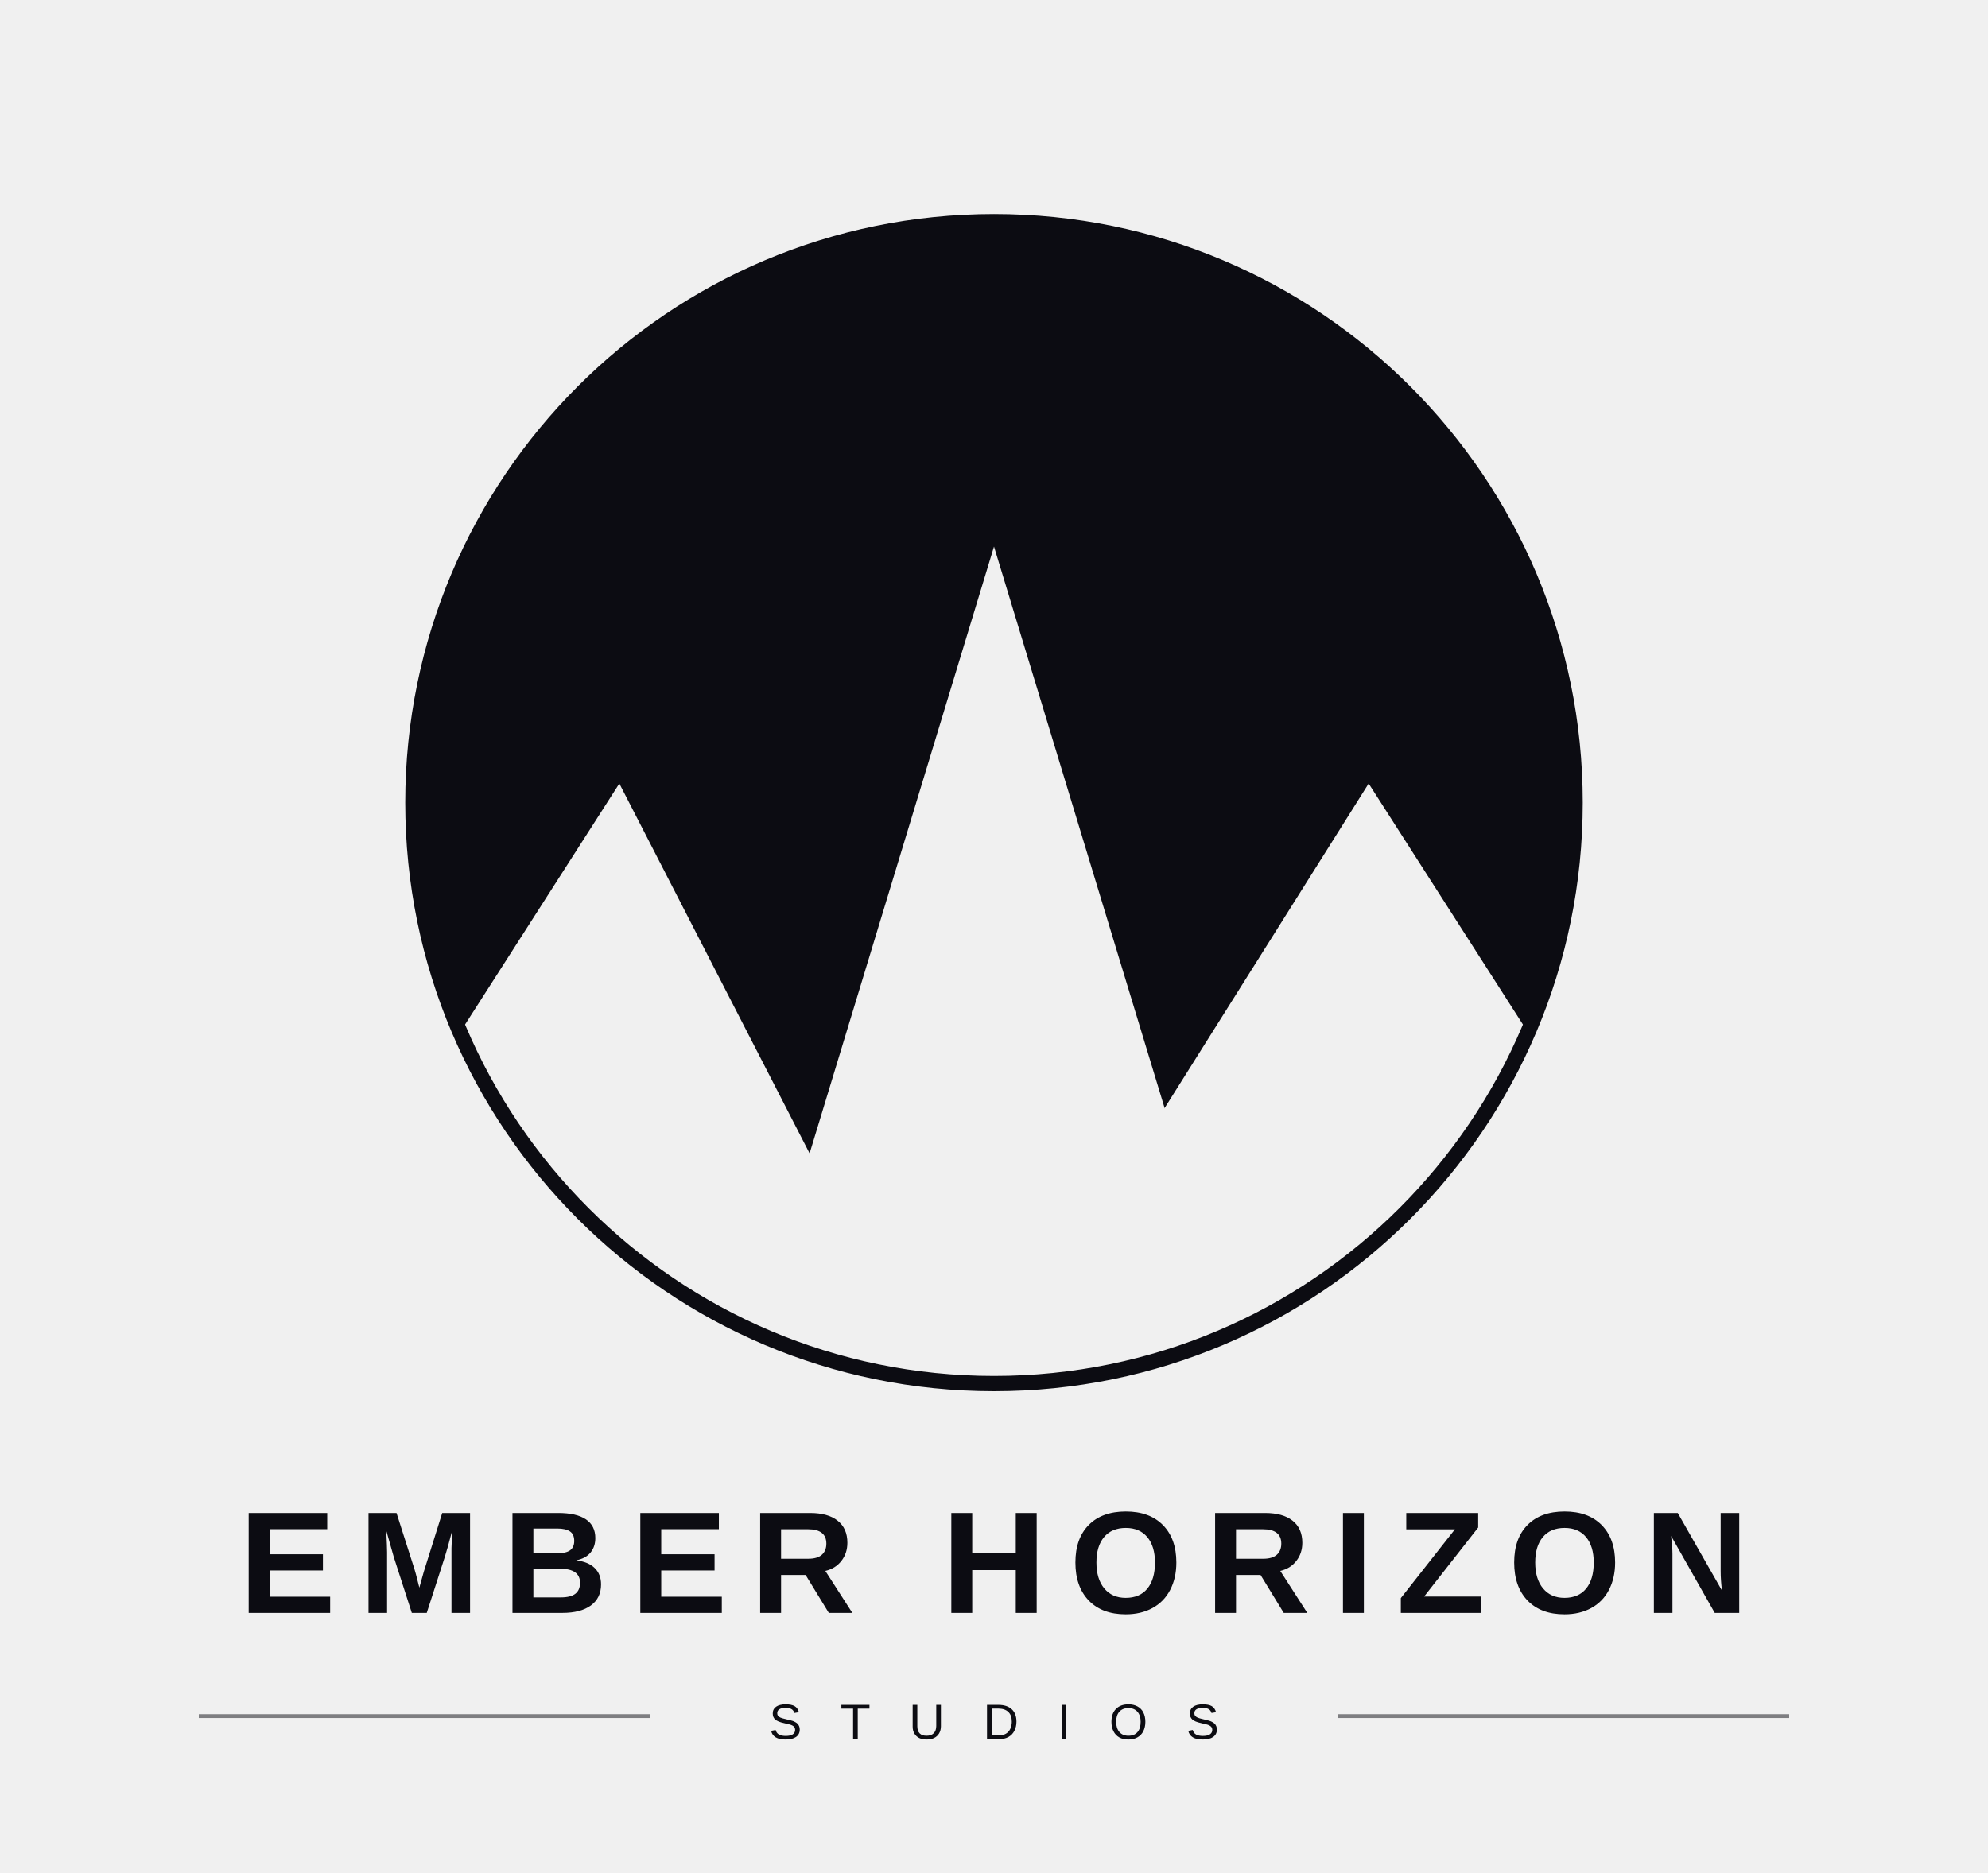
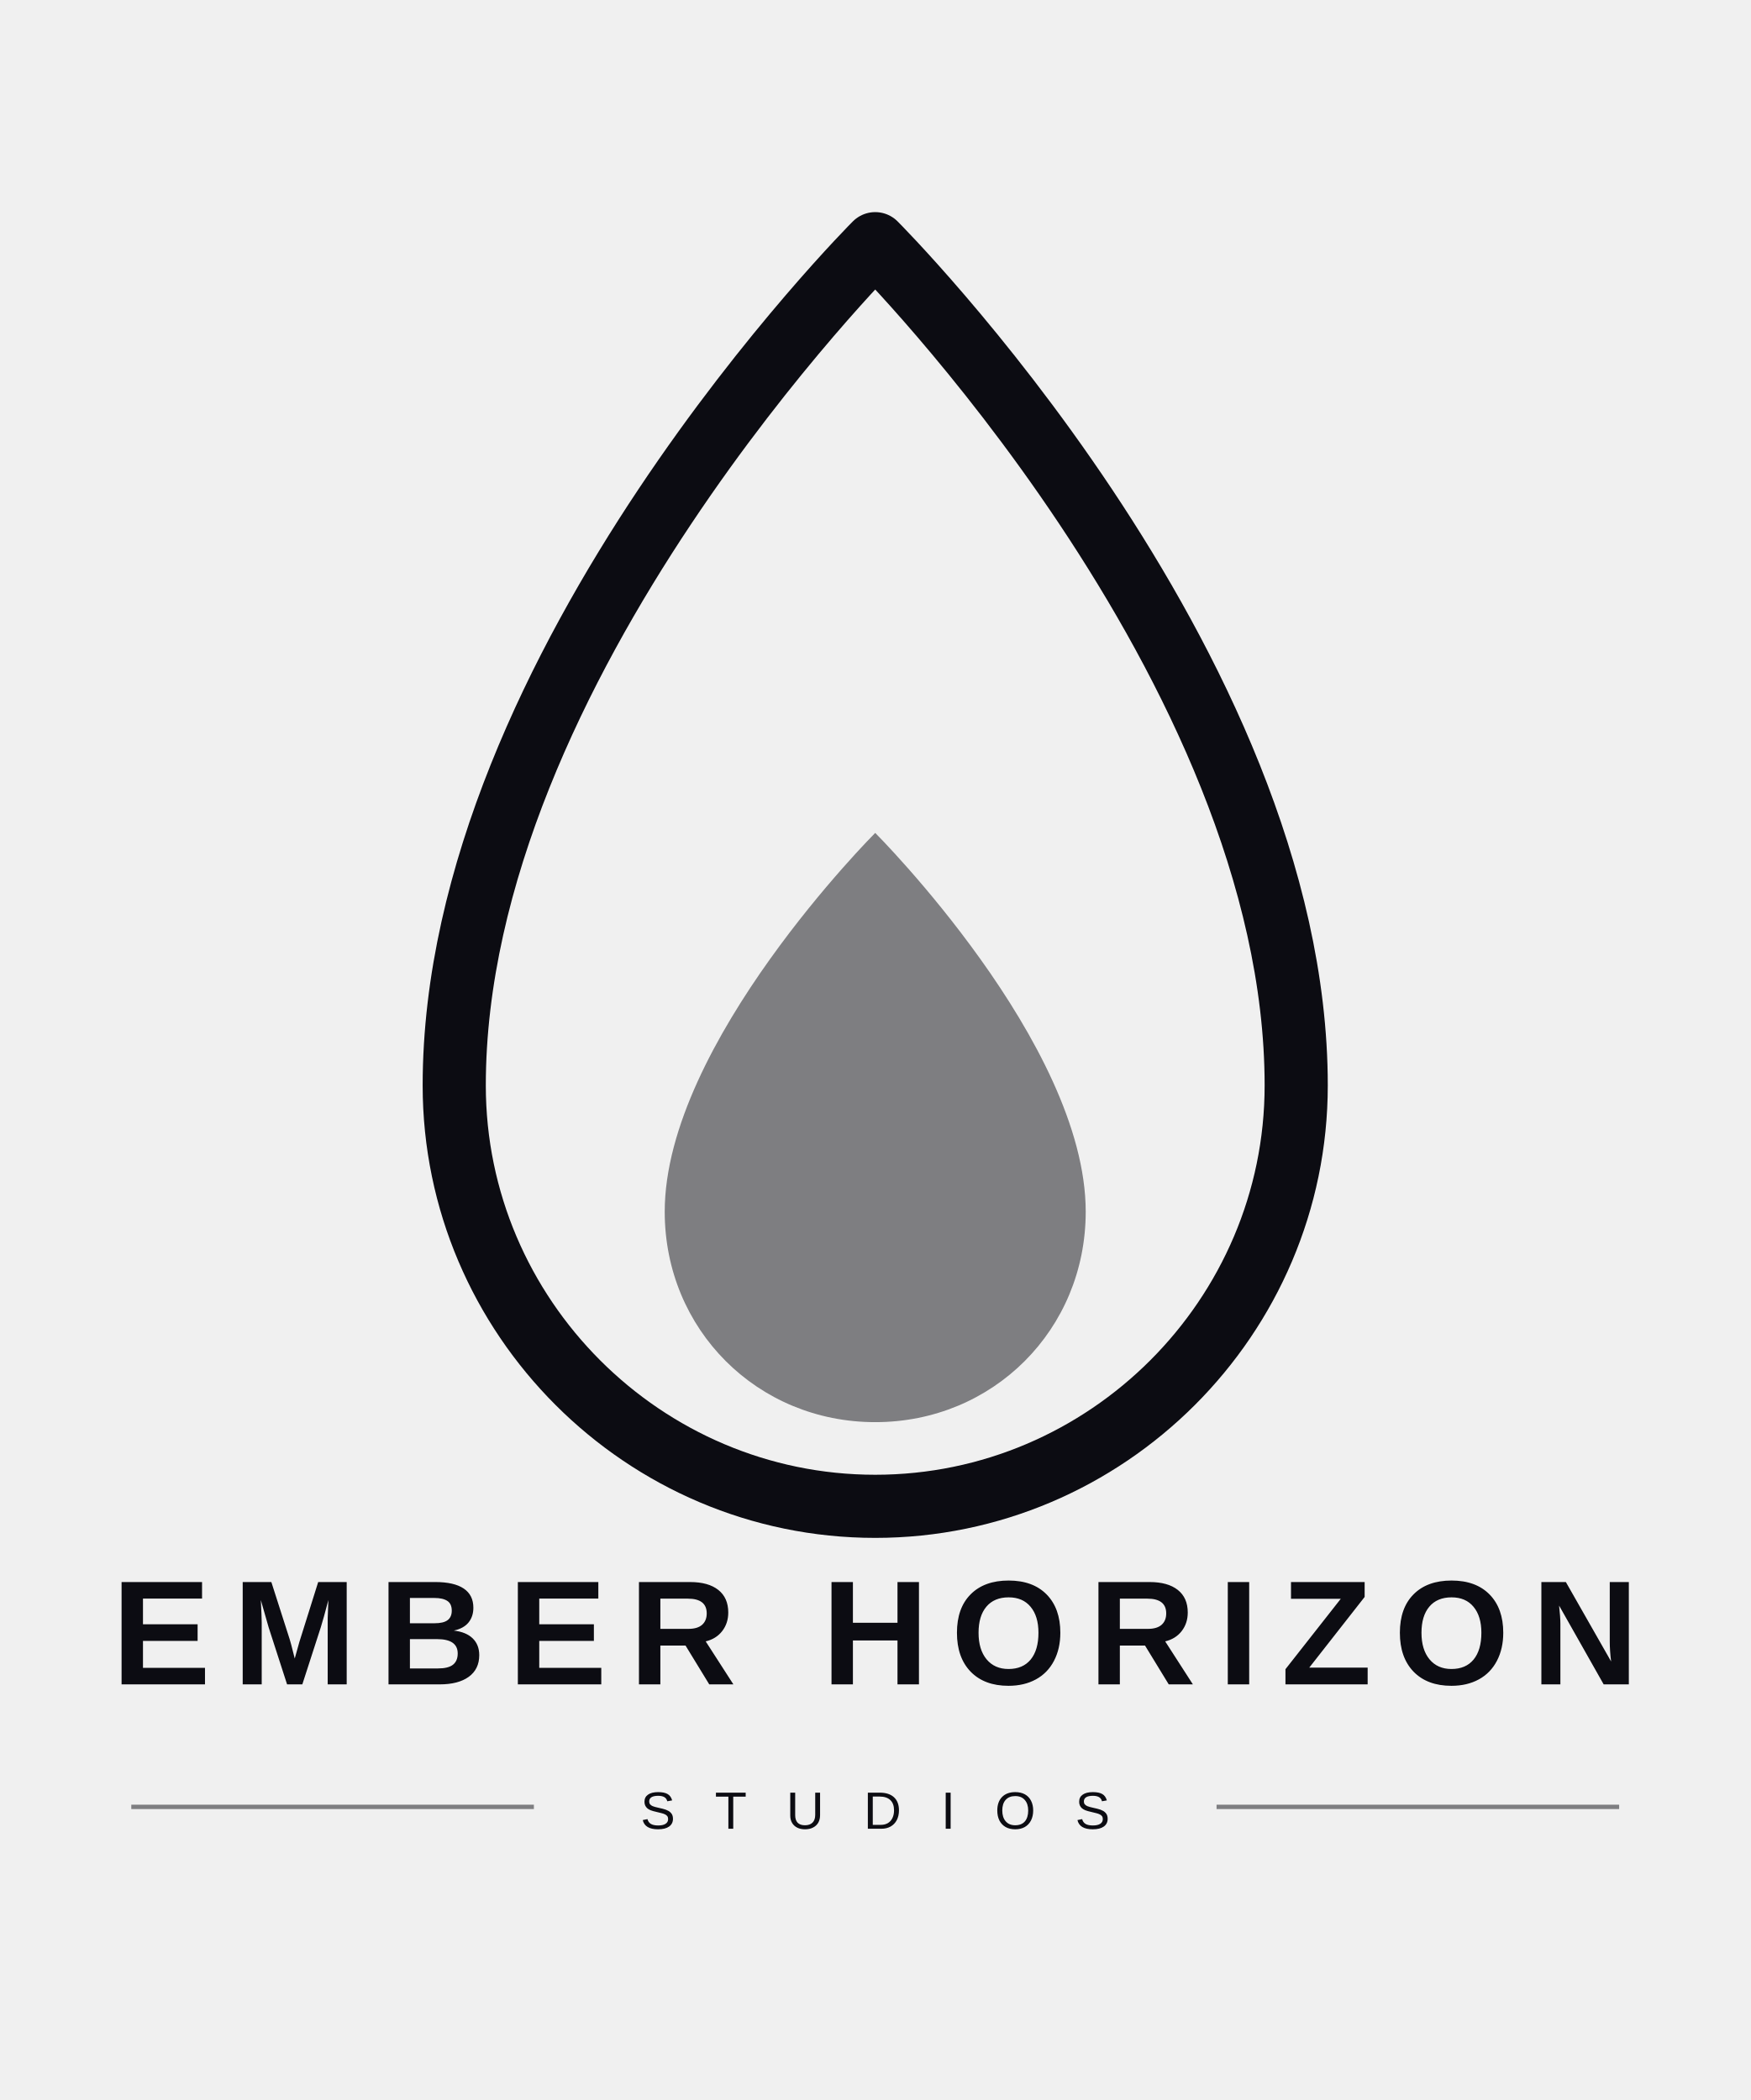
- <svg xmlns="http://www.w3.org/2000/svg" viewBox="0 0 520 490" width="520" height="490">
-   <defs>
-     <clipPath id="circle-clip">
-       <circle cx="260" cy="210" r="152" />
-     </clipPath>
-     <mask id="mountain-mask">
-       <circle cx="260" cy="210" r="152" fill="white" />
-       <polygon points="50,380 162,205 252,380" fill="black" />
-       <polygon points="188,380 260,143 332,380" fill="black" />
-       <polygon points="248,380 358,205 470,380" fill="black" />
-     </mask>
-   </defs>
-   <circle cx="260" cy="210" r="152" fill="#0c0c12" mask="url(#mountain-mask)" />
-   <circle cx="260" cy="210" r="152" fill="none" stroke="#0c0c12" stroke-width="4" />
-   <text x="260" y="422" font-family="'Arial Black', Impact, 'Helvetica Neue', Arial, sans-serif" font-size="38" font-weight="900" fill="#0c0c12" text-anchor="middle" letter-spacing="6">EMBER HORIZON</text>
-   <line x1="52" y1="449" x2="170" y2="449" stroke="#0c0c12" stroke-width="1" opacity="0.5" />
-   <text x="260" y="455" font-family="Arial, 'Helvetica Neue', sans-serif" font-size="13" font-weight="400" fill="#0c0c12" text-anchor="middle" letter-spacing="10">STUDIOS</text>
-   <line x1="350" y1="449" x2="468" y2="449" stroke="#0c0c12" stroke-width="1" opacity="0.5" />
+ <svg xmlns="http://www.w3.org/2000/svg" viewBox="0 0 400 480" version="1.1" width="400" height="480">
+   <g transform="matrix(9.620159,0,0,9.620159,-30.88382,-2.02349)">
+     <path d="m 24,6 c 0,0 -10,10 -10,20 0,5.5 4.5,10 10,10 5.5,0 10,-4.5 10,-10 C 34,16 24,6 24,6 Z" fill="none" stroke="#0c0c12" stroke-width="1.5" stroke-linejoin="round" />
+     <path d="m 24,20 c 0,0 -5,5 -5,9 0,2.8 2.2,5 5,5 2.8,0 5,-2.2 5,-5 0,-4 -5,-9 -5,-9 z" fill="#0c0c12" fill-opacity="0.5" />
+   </g>
+   <text x="200" y="385" font-family="'Arial Black', Impact, 'Helvetica Neue', Arial, sans-serif" font-size="34" font-weight="900" fill="#0c0c12" text-anchor="middle" letter-spacing="5">EMBER HORIZON</text>
+   <line x1="30" y1="413" x2="122" y2="413" stroke="#0c0c12" stroke-width="1" opacity="0.5" />
+   <text x="200" y="418" font-family="Arial, 'Helvetica Neue', sans-serif" font-size="12" font-weight="400" fill="#0c0c12" text-anchor="middle" letter-spacing="9">STUDIOS</text>
+   <line x1="278" y1="413" x2="370" y2="413" stroke="#0c0c12" stroke-width="1" opacity="0.5" />
</svg>
